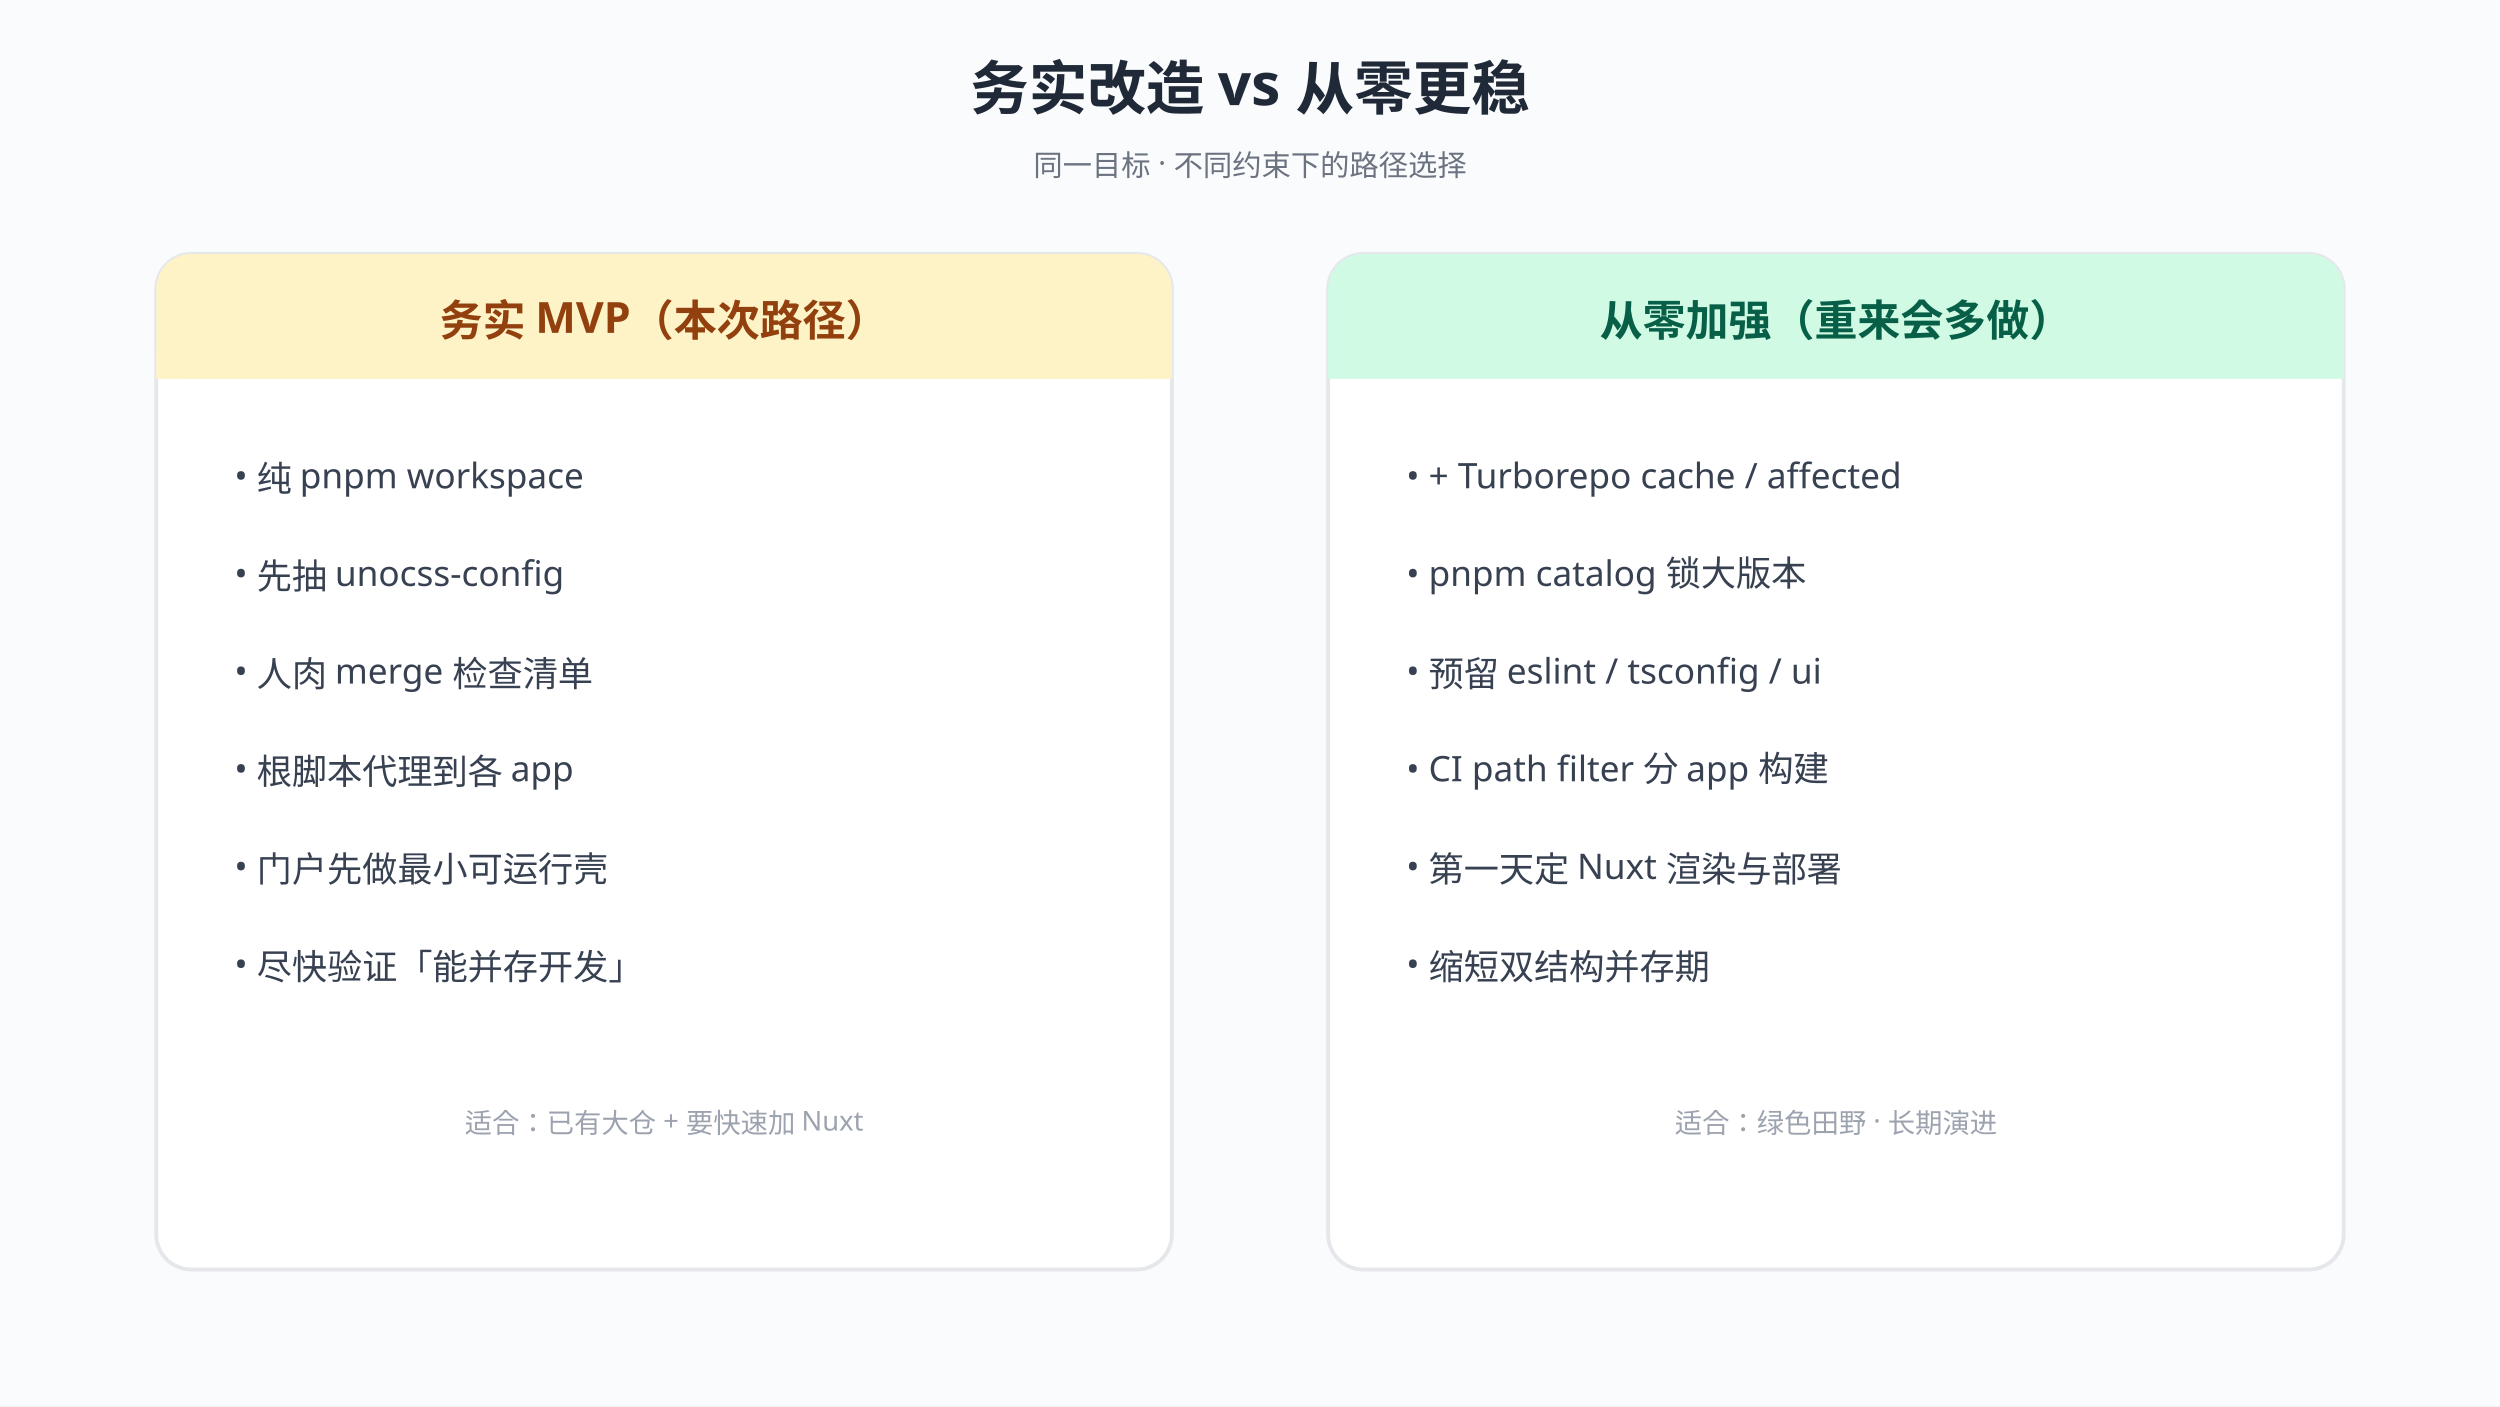
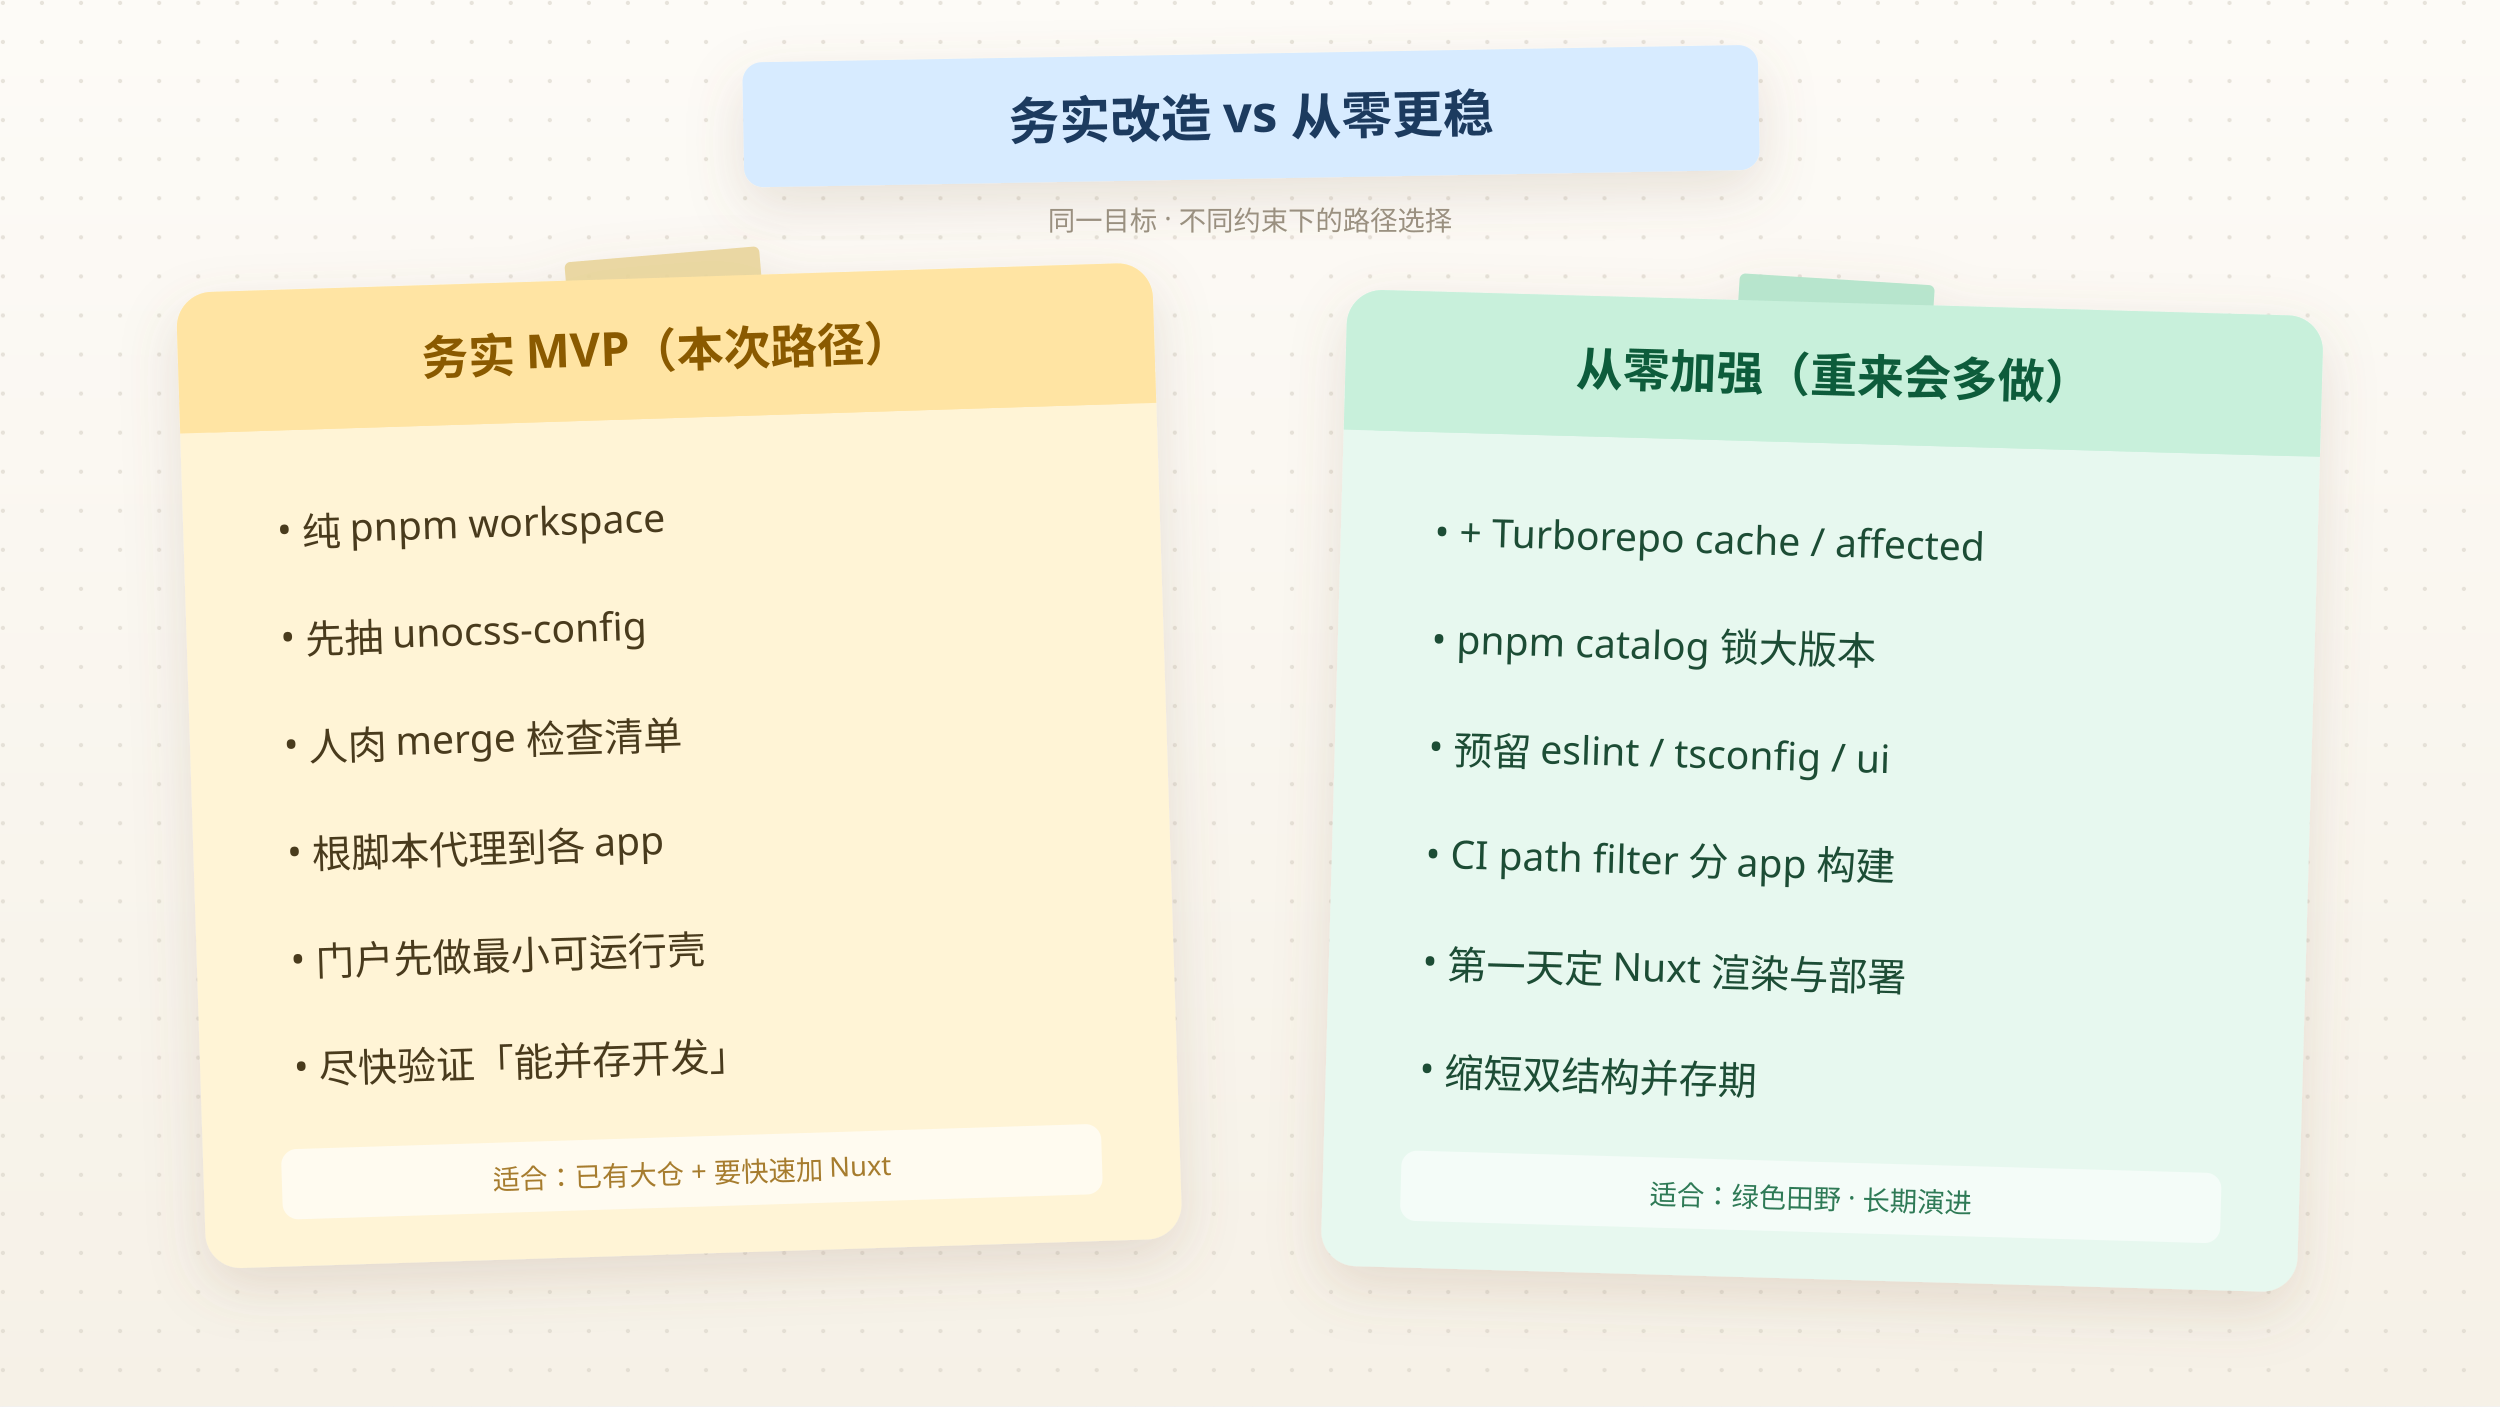
- <svg xmlns="http://www.w3.org/2000/svg" width="1280" height="720" viewBox="0 0 1280 720" fill="none">
-   <rect width="1280" height="720" fill="#FAFBFC" />
-   <text x="640" y="56" text-anchor="middle" font-family="system-ui,sans-serif" font-size="30" font-weight="700" fill="#1F2937">务实改造 vs 从零更稳</text>
-   <text x="640" y="90" text-anchor="middle" font-family="system-ui,sans-serif" font-size="15" fill="#6B7280">同一目标 · 不同约束下的路径选择</text>
-   <rect x="80" y="130" width="520" height="520" rx="18" fill="#fff" stroke="#E5E7EB" stroke-width="2" />
-   <rect x="80" y="130" width="520" height="64" rx="18" fill="#FEF3C7" />
-   <rect x="80" y="178" width="520" height="16" fill="#FEF3C7" />
-   <text x="340" y="172" text-anchor="middle" font-family="system-ui,sans-serif" font-size="22" font-weight="700" fill="#92400E">务实 MVP（本次路径）</text>
-   <g font-family="system-ui,sans-serif" font-size="18" fill="#374151">
-     <text x="120" y="250">• 纯 pnpm workspace</text>
-     <text x="120" y="300">• 先抽 unocss-config</text>
-     <text x="120" y="350">• 人肉 merge 检查清单</text>
-     <text x="120" y="400">• 根脚本代理到各 app</text>
-     <text x="120" y="450">• 门户先做最小可运行壳</text>
-     <text x="120" y="500">• 尽快验证「能并存开发」</text>
+ <svg xmlns="http://www.w3.org/2000/svg" width="1280" height="720" viewBox="0 0 1280 720">
+   <defs>
+     <pattern id="dots5" width="20" height="20" patternUnits="userSpaceOnUse">
+       <circle cx="1.5" cy="1.5" r="1.1" fill="#D6D0C4" opacity="0.55" />
+     </pattern>
+     <filter id="s5" x="-20%" y="-20%" width="140%" height="140%">
+       <feDropShadow dx="0" dy="10" stdDeviation="14" flood-color="#8B7355" flood-opacity="0.18" />
+     </filter>
+     <linearGradient id="paper5" x1="0" y1="0" x2="0" y2="1">
+       <stop offset="0%" stop-color="#FDFBF7" />
+       <stop offset="100%" stop-color="#F6F1E7" />
+     </linearGradient>
+   </defs>
+   <rect width="1280" height="720" fill="url(#paper5)" />
+   <rect width="1280" height="720" fill="url(#dots5)" />
+   <g filter="url(#s5)" transform="translate(380 32) rotate(-1)">
+     <rect width="520" height="64" rx="10" fill="#D7EBFF" />
+     <text x="260" y="42" text-anchor="middle" font-family="PingFang SC, Hiragino Sans GB, Microsoft YaHei, sans-serif" font-size="26" font-weight="700" fill="#1E3A5F">务实改造 vs 从零更稳</text>
  </g>
-   <text x="340" y="580" text-anchor="middle" font-family="system-ui,sans-serif" font-size="14" fill="#9CA3AF">适合：已有大仓 + 要快速加 Nuxt</text>
-   <rect x="680" y="130" width="520" height="520" rx="18" fill="#fff" stroke="#E5E7EB" stroke-width="2" />
-   <rect x="680" y="130" width="520" height="64" rx="18" fill="#D1FAE5" />
-   <rect x="680" y="178" width="520" height="16" fill="#D1FAE5" />
-   <text x="940" y="172" text-anchor="middle" font-family="system-ui,sans-serif" font-size="22" font-weight="700" fill="#065F46">从零加强（重来会多做）</text>
-   <g font-family="system-ui,sans-serif" font-size="18" fill="#374151">
-     <text x="720" y="250">• + Turborepo cache / affected</text>
-     <text x="720" y="300">• pnpm catalog 锁大版本</text>
-     <text x="720" y="350">• 预留 eslint / tsconfig / ui</text>
-     <text x="720" y="400">• CI path filter 分 app 构建</text>
-     <text x="720" y="450">• 第一天定 Nuxt 渲染与部署</text>
-     <text x="720" y="500">• 缩短双结构并存期</text>
+   <text x="640" y="118" text-anchor="middle" font-family="PingFang SC, sans-serif" font-size="14" fill="#9A9080">同一目标 · 不同约束下的路径选择</text>
+   <g filter="url(#s5)" transform="translate(90 150) rotate(-1.8)">
+     <rect width="500" height="500" rx="18" fill="#FFF4D6" />
+     <rect x="200" y="-12" width="100" height="30" rx="3" fill="#E8D49A" opacity="0.9" transform="rotate(-3 250 3)" />
+     <rect x="0" y="0" width="500" height="72" rx="18" fill="#FFE4A3" />
+     <rect x="0" y="56" width="500" height="16" fill="#FFE4A3" />
+     <text x="250" y="46" text-anchor="middle" font-family="PingFang SC, sans-serif" font-size="24" font-weight="700" fill="#8A5A00">务实 MVP（本次路径）</text>
+     <g font-family="PingFang SC, sans-serif" font-size="20" fill="#4A3B1F">
+       <text x="48" y="130">•  纯 pnpm workspace</text>
+       <text x="48" y="185">•  先抽 unocss-config</text>
+       <text x="48" y="240">•  人肉 merge 检查清单</text>
+       <text x="48" y="295">•  根脚本代理到各 app</text>
+       <text x="48" y="350">•  门户先做最小可运行壳</text>
+       <text x="48" y="405">•  尽快验证「能并存开发」</text>
+     </g>
+     <rect x="40" y="440" width="420" height="36" rx="8" fill="#FFFBF0" />
+     <text x="250" y="464" text-anchor="middle" font-family="PingFang SC, sans-serif" font-size="14" fill="#A67C2D">适合：已有大仓 + 要快速加 Nuxt</text>
  </g>
-   <text x="940" y="580" text-anchor="middle" font-family="system-ui,sans-serif" font-size="14" fill="#9CA3AF">适合：绿色田野 · 长期演进</text>
+   <g filter="url(#s5)" transform="translate(690 148) rotate(1.6)">
+     <rect width="500" height="500" rx="18" fill="#E7F8EF" />
+     <rect x="200" y="-12" width="100" height="30" rx="3" fill="#B5E4CB" opacity="0.95" transform="rotate(2 250 3)" />
+     <rect x="0" y="0" width="500" height="72" rx="18" fill="#C8F0DB" />
+     <rect x="0" y="56" width="500" height="16" fill="#C8F0DB" />
+     <text x="250" y="46" text-anchor="middle" font-family="PingFang SC, sans-serif" font-size="24" font-weight="700" fill="#0F5C3A">从零加强（重来会多做）</text>
+     <g font-family="PingFang SC, sans-serif" font-size="20" fill="#1F4D36">
+       <text x="48" y="130">•  + Turborepo cache / affected</text>
+       <text x="48" y="185">•  pnpm catalog 锁大版本</text>
+       <text x="48" y="240">•  预留 eslint / tsconfig / ui</text>
+       <text x="48" y="295">•  CI path filter 分 app 构建</text>
+       <text x="48" y="350">•  第一天定 Nuxt 渲染与部署</text>
+       <text x="48" y="405">•  缩短双结构并存期</text>
+     </g>
+     <rect x="40" y="440" width="420" height="36" rx="8" fill="#F4FCF8" />
+     <text x="250" y="464" text-anchor="middle" font-family="PingFang SC, sans-serif" font-size="14" fill="#2F7A56">适合：绿色田野 · 长期演进</text>
+   </g>
</svg>
